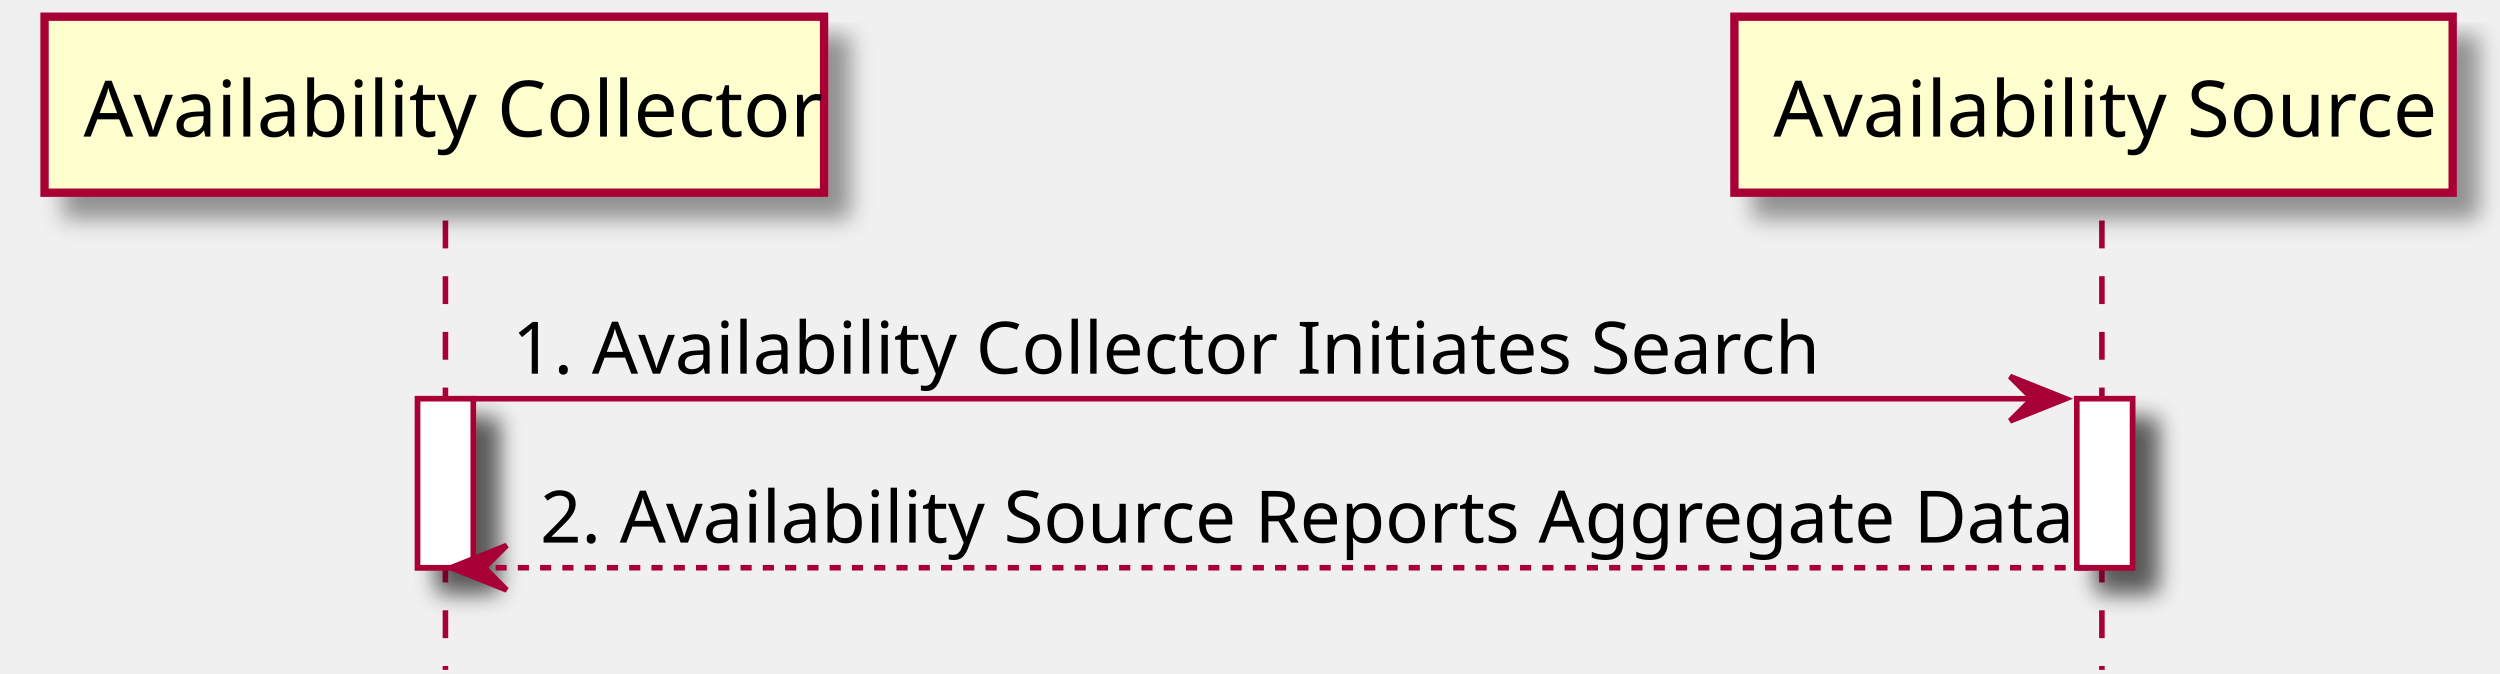
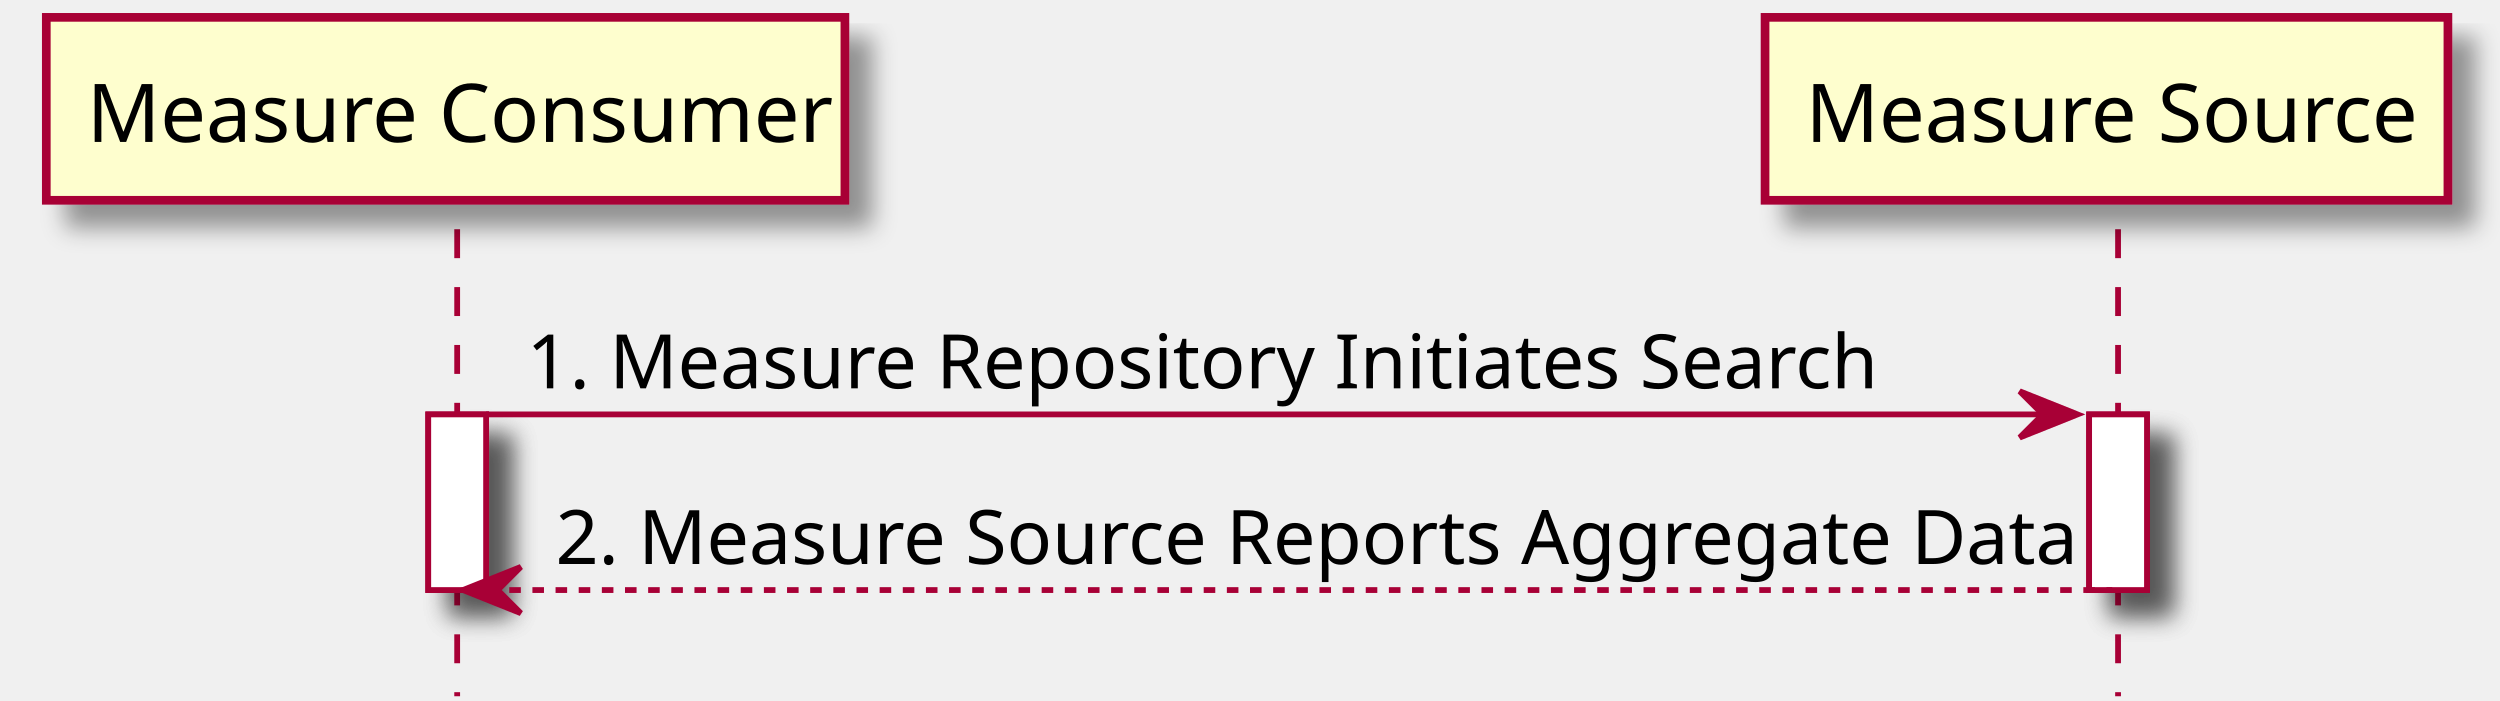
- <svg xmlns="http://www.w3.org/2000/svg" contentScriptType="application/ecmascript" contentStyleType="text/css" height="121px" preserveAspectRatio="none" style="width:449px;height:121px;" version="1.1" viewBox="0 0 449 121" width="449px" zoomAndPan="magnify">
+ <svg xmlns="http://www.w3.org/2000/svg" contentScriptType="application/ecmascript" contentStyleType="text/css" height="121px" preserveAspectRatio="none" style="width:432px;height:121px;" version="1.1" viewBox="0 0 432 121" width="432px" zoomAndPan="magnify">
  <defs>
-     <filter height="300%" id="fkii0ft" width="300%" x="-1" y="-1">
+     <filter height="300%" id="fuc86hi" width="300%" x="-1" y="-1">
      <feGaussianBlur result="blurOut" stdDeviation="2.0" />
      <feColorMatrix in="blurOut" result="blurOut2" type="matrix" values="0 0 0 0 0 0 0 0 0 0 0 0 0 0 0 0 0 0 .4 0" />
      <feOffset dx="4.0" dy="4.0" in="blurOut2" result="blurOut3" />
      <feBlend in="SourceGraphic" in2="blurOut3" mode="normal" />
    </filter>
  </defs>
  <g>
-     <rect fill="#FFFFFF" filter="url(#fkii0ft)" height="30.352" style="stroke: #A80036; stroke-width: 1.0;" width="10" x="75" y="71.609" />
-     <rect fill="#FFFFFF" filter="url(#fkii0ft)" height="30.352" style="stroke: #A80036; stroke-width: 1.0;" width="10" x="373" y="71.609" />
-     <line style="stroke: #A80036; stroke-width: 1.0; stroke-dasharray: 5.0,5.0;" x1="80" x2="80" y1="39.609" y2="120.312" />
-     <line style="stroke: #A80036; stroke-width: 1.0; stroke-dasharray: 5.0,5.0;" x1="377.5" x2="377.5" y1="39.609" y2="120.312" />
-     <rect fill="#FEFECE" filter="url(#fkii0ft)" height="31.609" style="stroke: #A80036; stroke-width: 1.5;" width="140" x="8" y="3" />
-     <text fill="#000000" font-family="sans-serif" font-size="14" lengthAdjust="spacingAndGlyphs" textLength="126" x="15" y="24.533">Availability Collector</text>
-     <rect fill="#FEFECE" filter="url(#fkii0ft)" height="31.609" style="stroke: #A80036; stroke-width: 1.5;" width="129" x="311.5" y="3" />
-     <text fill="#000000" font-family="sans-serif" font-size="14" lengthAdjust="spacingAndGlyphs" textLength="115" x="318.5" y="24.533">Availability Source</text>
-     <rect fill="#FFFFFF" filter="url(#fkii0ft)" height="30.352" style="stroke: #A80036; stroke-width: 1.0;" width="10" x="75" y="71.609" />
-     <rect fill="#FFFFFF" filter="url(#fkii0ft)" height="30.352" style="stroke: #A80036; stroke-width: 1.0;" width="10" x="373" y="71.609" />
-     <polygon fill="#A80036" points="361,67.609,371,71.609,361,75.609,365,71.609" style="stroke: #A80036; stroke-width: 1.0;" />
-     <line style="stroke: #A80036; stroke-width: 1.0;" x1="85" x2="367" y1="71.609" y2="71.609" />
-     <text fill="#000000" font-family="sans-serif" font-size="13" lengthAdjust="spacingAndGlyphs" textLength="225" x="92" y="67.105">1. Availability Collector Initiates Search</text>
-     <polygon fill="#A80036" points="91,97.961,81,101.961,91,105.961,87,101.961" style="stroke: #A80036; stroke-width: 1.0;" />
-     <line style="stroke: #A80036; stroke-width: 1.0; stroke-dasharray: 2.0,2.0;" x1="85" x2="377" y1="101.961" y2="101.961" />
-     <text fill="#000000" font-family="sans-serif" font-size="13" lengthAdjust="spacingAndGlyphs" textLength="264" x="97" y="97.456">2. Availability Source Reports Aggregate Data</text>
+     <rect fill="#FFFFFF" filter="url(#fuc86hi)" height="30.352" style="stroke: #A80036; stroke-width: 1.0;" width="10" x="74" y="71.609" />
+     <rect fill="#FFFFFF" filter="url(#fuc86hi)" height="30.352" style="stroke: #A80036; stroke-width: 1.0;" width="10" x="361" y="71.609" />
+     <line style="stroke: #A80036; stroke-width: 1.0; stroke-dasharray: 5.0,5.0;" x1="79" x2="79" y1="39.609" y2="120.312" />
+     <line style="stroke: #A80036; stroke-width: 1.0; stroke-dasharray: 5.0,5.0;" x1="366" x2="366" y1="39.609" y2="120.312" />
+     <rect fill="#FEFECE" filter="url(#fuc86hi)" height="31.609" style="stroke: #A80036; stroke-width: 1.5;" width="138" x="8" y="3" />
+     <text fill="#000000" font-family="sans-serif" font-size="14" lengthAdjust="spacingAndGlyphs" textLength="124" x="15" y="24.533">Measure Consumer</text>
+     <rect fill="#FEFECE" filter="url(#fuc86hi)" height="31.609" style="stroke: #A80036; stroke-width: 1.5;" width="118" x="305" y="3" />
+     <text fill="#000000" font-family="sans-serif" font-size="14" lengthAdjust="spacingAndGlyphs" textLength="104" x="312" y="24.533">Measure Source</text>
+     <rect fill="#FFFFFF" filter="url(#fuc86hi)" height="30.352" style="stroke: #A80036; stroke-width: 1.0;" width="10" x="74" y="71.609" />
+     <rect fill="#FFFFFF" filter="url(#fuc86hi)" height="30.352" style="stroke: #A80036; stroke-width: 1.0;" width="10" x="361" y="71.609" />
+     <polygon fill="#A80036" points="349,67.609,359,71.609,349,75.609,353,71.609" style="stroke: #A80036; stroke-width: 1.0;" />
+     <line style="stroke: #A80036; stroke-width: 1.0;" x1="84" x2="355" y1="71.609" y2="71.609" />
+     <text fill="#000000" font-family="sans-serif" font-size="13" lengthAdjust="spacingAndGlyphs" textLength="225" x="91" y="67.105">1. Measure Repository Initiates Search</text>
+     <polygon fill="#A80036" points="90,97.961,80,101.961,90,105.961,86,101.961" style="stroke: #A80036; stroke-width: 1.0;" />
+     <line style="stroke: #A80036; stroke-width: 1.0; stroke-dasharray: 2.0,2.0;" x1="84" x2="365" y1="101.961" y2="101.961" />
+     <text fill="#000000" font-family="sans-serif" font-size="13" lengthAdjust="spacingAndGlyphs" textLength="253" x="96" y="97.456">2. Measure Source Reports Aggregate Data</text>
  </g>
</svg>
